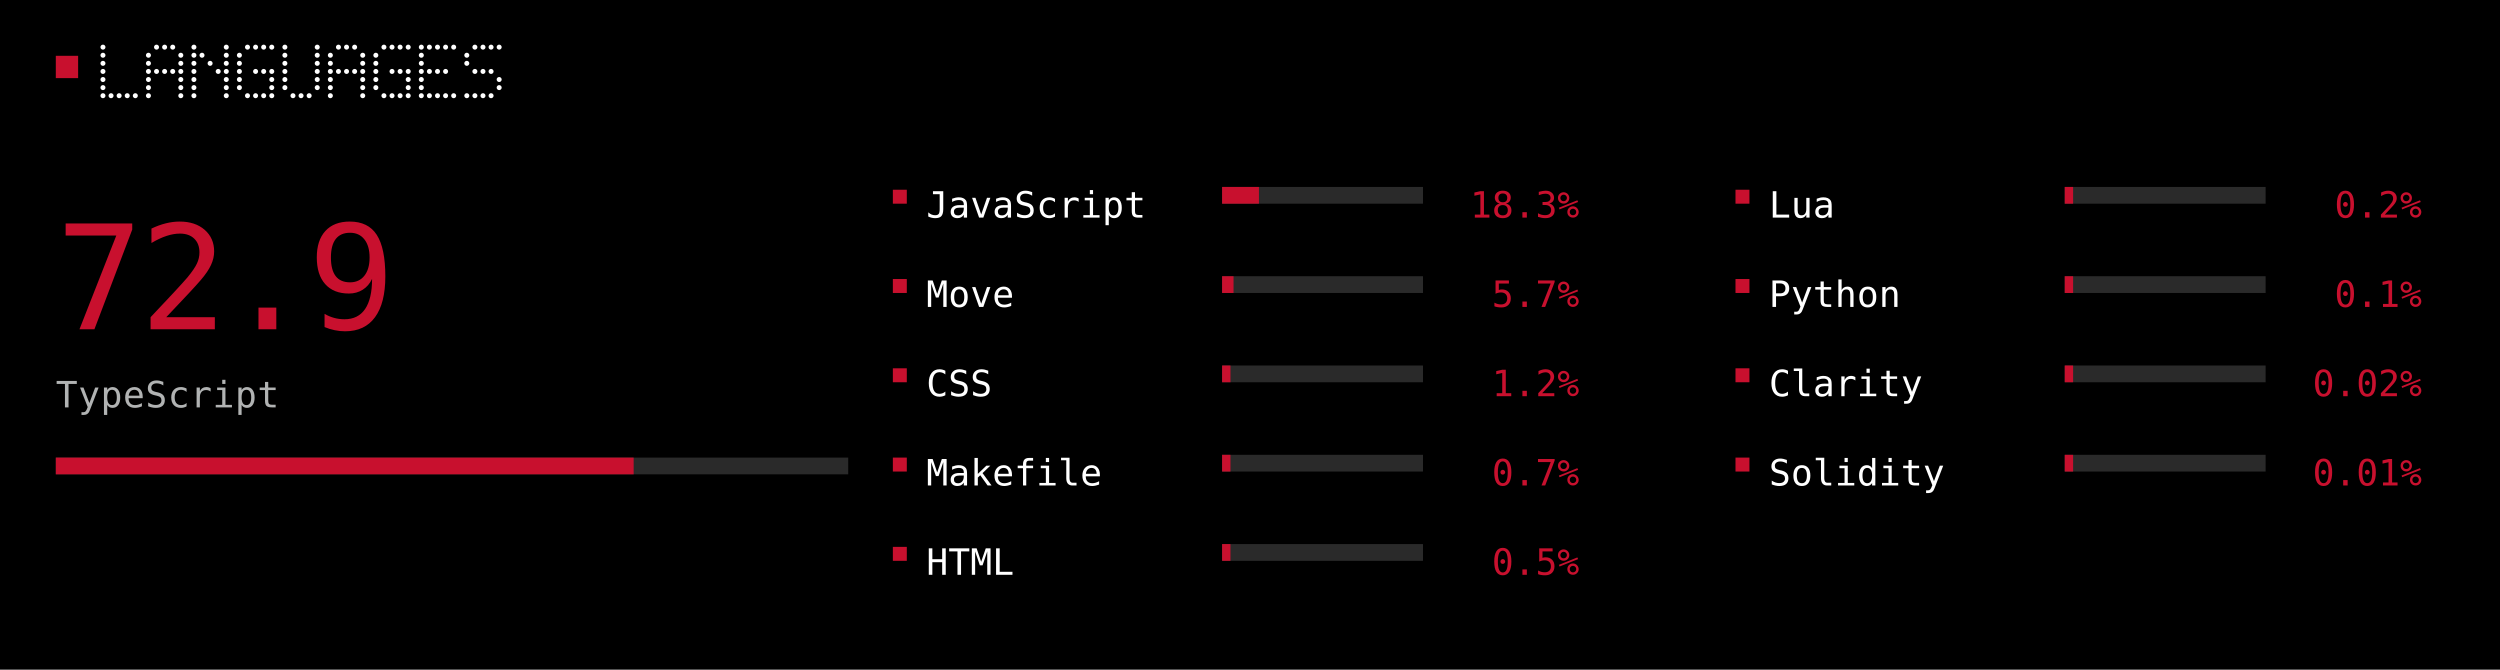
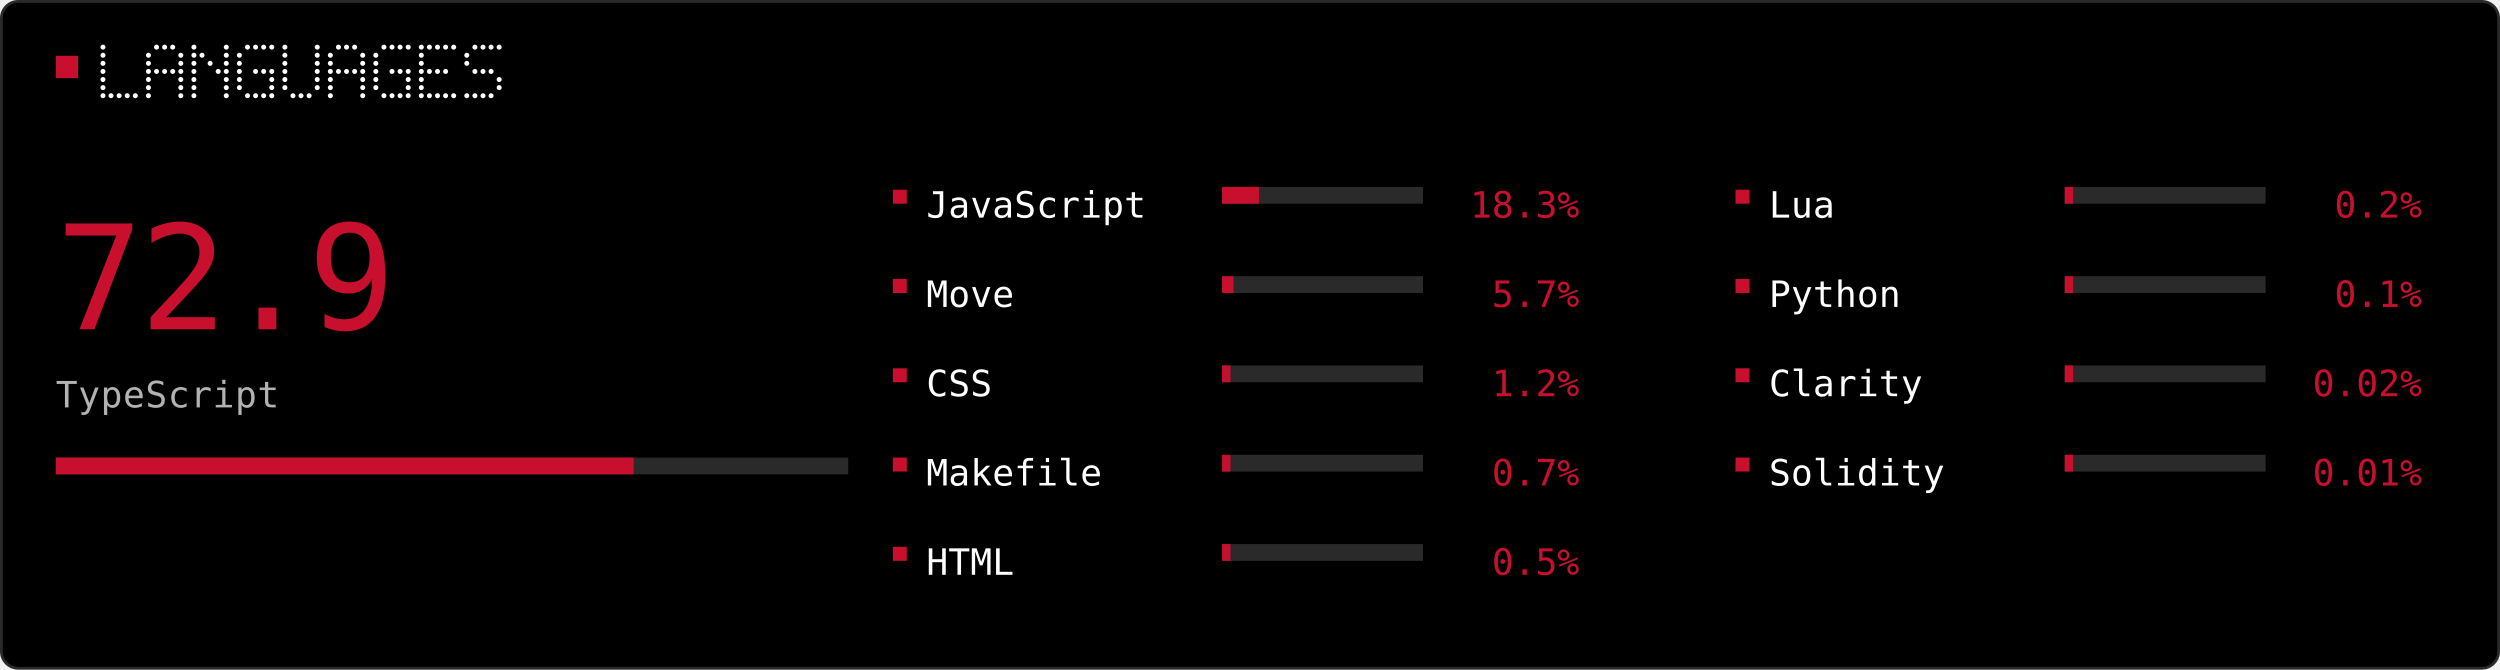
<svg xmlns="http://www.w3.org/2000/svg" width="896" height="240" viewBox="0 0 896 240" role="img">
-   <rect width="896" height="240" fill="#000000" />
+   <rect x="0.5" y="0.5" width="895" height="239" rx="6" fill="#000000" stroke="#2A2A2A" stroke-width="1" />
  <rect x="20" y="20" width="8" height="8" fill="#C8102E" />
  <circle cx="36.9" cy="16.9" r="0.90" fill="#FFFFFF" />
  <circle cx="36.9" cy="19.8" r="0.90" fill="#FFFFFF" />
  <circle cx="36.9" cy="22.7" r="0.90" fill="#FFFFFF" />
  <circle cx="36.9" cy="25.6" r="0.90" fill="#FFFFFF" />
  <circle cx="36.9" cy="28.5" r="0.90" fill="#FFFFFF" />
  <circle cx="36.9" cy="31.4" r="0.90" fill="#FFFFFF" />
  <circle cx="36.9" cy="34.3" r="0.90" fill="#FFFFFF" />
  <circle cx="39.8" cy="34.3" r="0.90" fill="#FFFFFF" />
  <circle cx="42.7" cy="34.3" r="0.90" fill="#FFFFFF" />
  <circle cx="45.6" cy="34.3" r="0.90" fill="#FFFFFF" />
  <circle cx="48.5" cy="34.3" r="0.90" fill="#FFFFFF" />
  <circle cx="56.1" cy="16.9" r="0.90" fill="#FFFFFF" />
  <circle cx="59.0" cy="16.9" r="0.90" fill="#FFFFFF" />
  <circle cx="61.9" cy="16.9" r="0.90" fill="#FFFFFF" />
  <circle cx="53.2" cy="19.8" r="0.90" fill="#FFFFFF" />
  <circle cx="64.8" cy="19.8" r="0.90" fill="#FFFFFF" />
  <circle cx="53.2" cy="22.7" r="0.90" fill="#FFFFFF" />
  <circle cx="64.8" cy="22.7" r="0.90" fill="#FFFFFF" />
  <circle cx="53.2" cy="25.6" r="0.90" fill="#FFFFFF" />
  <circle cx="56.1" cy="25.6" r="0.90" fill="#FFFFFF" />
  <circle cx="59.0" cy="25.6" r="0.90" fill="#FFFFFF" />
  <circle cx="61.9" cy="25.6" r="0.90" fill="#FFFFFF" />
  <circle cx="64.8" cy="25.6" r="0.90" fill="#FFFFFF" />
  <circle cx="53.2" cy="28.5" r="0.90" fill="#FFFFFF" />
  <circle cx="64.8" cy="28.5" r="0.90" fill="#FFFFFF" />
  <circle cx="53.2" cy="31.4" r="0.90" fill="#FFFFFF" />
  <circle cx="64.8" cy="31.4" r="0.90" fill="#FFFFFF" />
  <circle cx="53.2" cy="34.3" r="0.90" fill="#FFFFFF" />
  <circle cx="64.8" cy="34.3" r="0.90" fill="#FFFFFF" />
  <circle cx="69.5" cy="16.9" r="0.90" fill="#FFFFFF" />
  <circle cx="81.1" cy="16.9" r="0.90" fill="#FFFFFF" />
  <circle cx="69.5" cy="19.8" r="0.90" fill="#FFFFFF" />
  <circle cx="72.4" cy="19.8" r="0.90" fill="#FFFFFF" />
  <circle cx="81.1" cy="19.8" r="0.90" fill="#FFFFFF" />
  <circle cx="69.5" cy="22.7" r="0.90" fill="#FFFFFF" />
  <circle cx="75.3" cy="22.7" r="0.90" fill="#FFFFFF" />
  <circle cx="81.1" cy="22.7" r="0.90" fill="#FFFFFF" />
  <circle cx="69.5" cy="25.6" r="0.90" fill="#FFFFFF" />
  <circle cx="78.2" cy="25.6" r="0.90" fill="#FFFFFF" />
  <circle cx="81.1" cy="25.6" r="0.90" fill="#FFFFFF" />
  <circle cx="69.5" cy="28.5" r="0.90" fill="#FFFFFF" />
  <circle cx="81.1" cy="28.5" r="0.90" fill="#FFFFFF" />
  <circle cx="69.5" cy="31.4" r="0.90" fill="#FFFFFF" />
  <circle cx="81.1" cy="31.4" r="0.90" fill="#FFFFFF" />
  <circle cx="69.5" cy="34.3" r="0.90" fill="#FFFFFF" />
  <circle cx="81.1" cy="34.3" r="0.90" fill="#FFFFFF" />
  <circle cx="88.7" cy="16.9" r="0.90" fill="#FFFFFF" />
  <circle cx="91.6" cy="16.9" r="0.90" fill="#FFFFFF" />
  <circle cx="94.5" cy="16.9" r="0.90" fill="#FFFFFF" />
  <circle cx="97.4" cy="16.9" r="0.90" fill="#FFFFFF" />
  <circle cx="85.8" cy="19.8" r="0.90" fill="#FFFFFF" />
  <circle cx="85.8" cy="22.7" r="0.90" fill="#FFFFFF" />
  <circle cx="85.8" cy="25.6" r="0.90" fill="#FFFFFF" />
  <circle cx="91.6" cy="25.6" r="0.90" fill="#FFFFFF" />
  <circle cx="94.5" cy="25.6" r="0.90" fill="#FFFFFF" />
  <circle cx="97.4" cy="25.6" r="0.90" fill="#FFFFFF" />
  <circle cx="85.8" cy="28.5" r="0.90" fill="#FFFFFF" />
  <circle cx="97.4" cy="28.5" r="0.90" fill="#FFFFFF" />
  <circle cx="85.8" cy="31.4" r="0.90" fill="#FFFFFF" />
  <circle cx="97.4" cy="31.4" r="0.90" fill="#FFFFFF" />
  <circle cx="88.7" cy="34.3" r="0.90" fill="#FFFFFF" />
  <circle cx="91.6" cy="34.3" r="0.90" fill="#FFFFFF" />
  <circle cx="94.5" cy="34.3" r="0.90" fill="#FFFFFF" />
  <circle cx="97.4" cy="34.3" r="0.90" fill="#FFFFFF" />
  <circle cx="102.1" cy="16.9" r="0.90" fill="#FFFFFF" />
  <circle cx="113.7" cy="16.9" r="0.90" fill="#FFFFFF" />
  <circle cx="102.1" cy="19.8" r="0.90" fill="#FFFFFF" />
  <circle cx="113.7" cy="19.8" r="0.90" fill="#FFFFFF" />
  <circle cx="102.1" cy="22.7" r="0.90" fill="#FFFFFF" />
  <circle cx="113.7" cy="22.7" r="0.90" fill="#FFFFFF" />
  <circle cx="102.1" cy="25.6" r="0.90" fill="#FFFFFF" />
  <circle cx="113.7" cy="25.6" r="0.90" fill="#FFFFFF" />
  <circle cx="102.1" cy="28.5" r="0.90" fill="#FFFFFF" />
  <circle cx="113.7" cy="28.5" r="0.90" fill="#FFFFFF" />
  <circle cx="102.1" cy="31.4" r="0.90" fill="#FFFFFF" />
  <circle cx="113.7" cy="31.4" r="0.90" fill="#FFFFFF" />
  <circle cx="105.0" cy="34.3" r="0.90" fill="#FFFFFF" />
  <circle cx="107.9" cy="34.3" r="0.90" fill="#FFFFFF" />
  <circle cx="110.8" cy="34.3" r="0.90" fill="#FFFFFF" />
  <circle cx="121.3" cy="16.9" r="0.90" fill="#FFFFFF" />
  <circle cx="124.2" cy="16.9" r="0.90" fill="#FFFFFF" />
  <circle cx="127.1" cy="16.9" r="0.90" fill="#FFFFFF" />
  <circle cx="118.4" cy="19.8" r="0.90" fill="#FFFFFF" />
  <circle cx="130.0" cy="19.8" r="0.90" fill="#FFFFFF" />
  <circle cx="118.4" cy="22.7" r="0.90" fill="#FFFFFF" />
  <circle cx="130.0" cy="22.7" r="0.90" fill="#FFFFFF" />
  <circle cx="118.4" cy="25.6" r="0.90" fill="#FFFFFF" />
  <circle cx="121.3" cy="25.6" r="0.90" fill="#FFFFFF" />
  <circle cx="124.2" cy="25.6" r="0.90" fill="#FFFFFF" />
  <circle cx="127.1" cy="25.6" r="0.90" fill="#FFFFFF" />
  <circle cx="130.0" cy="25.6" r="0.90" fill="#FFFFFF" />
  <circle cx="118.4" cy="28.5" r="0.90" fill="#FFFFFF" />
  <circle cx="130.0" cy="28.5" r="0.90" fill="#FFFFFF" />
  <circle cx="118.4" cy="31.4" r="0.90" fill="#FFFFFF" />
  <circle cx="130.0" cy="31.4" r="0.90" fill="#FFFFFF" />
  <circle cx="118.4" cy="34.3" r="0.90" fill="#FFFFFF" />
  <circle cx="130.0" cy="34.3" r="0.90" fill="#FFFFFF" />
  <circle cx="137.6" cy="16.9" r="0.90" fill="#FFFFFF" />
  <circle cx="140.5" cy="16.9" r="0.90" fill="#FFFFFF" />
  <circle cx="143.4" cy="16.9" r="0.90" fill="#FFFFFF" />
  <circle cx="146.3" cy="16.9" r="0.90" fill="#FFFFFF" />
  <circle cx="134.7" cy="19.8" r="0.90" fill="#FFFFFF" />
  <circle cx="134.7" cy="22.7" r="0.90" fill="#FFFFFF" />
  <circle cx="134.7" cy="25.6" r="0.90" fill="#FFFFFF" />
  <circle cx="140.5" cy="25.6" r="0.90" fill="#FFFFFF" />
  <circle cx="143.4" cy="25.6" r="0.90" fill="#FFFFFF" />
  <circle cx="146.3" cy="25.6" r="0.90" fill="#FFFFFF" />
  <circle cx="134.7" cy="28.5" r="0.90" fill="#FFFFFF" />
  <circle cx="146.3" cy="28.5" r="0.90" fill="#FFFFFF" />
  <circle cx="134.7" cy="31.4" r="0.90" fill="#FFFFFF" />
  <circle cx="146.3" cy="31.4" r="0.90" fill="#FFFFFF" />
  <circle cx="137.6" cy="34.3" r="0.90" fill="#FFFFFF" />
  <circle cx="140.5" cy="34.3" r="0.90" fill="#FFFFFF" />
  <circle cx="143.4" cy="34.3" r="0.90" fill="#FFFFFF" />
  <circle cx="146.3" cy="34.3" r="0.90" fill="#FFFFFF" />
  <circle cx="151.0" cy="16.9" r="0.90" fill="#FFFFFF" />
  <circle cx="153.9" cy="16.9" r="0.90" fill="#FFFFFF" />
  <circle cx="156.8" cy="16.9" r="0.90" fill="#FFFFFF" />
  <circle cx="159.7" cy="16.9" r="0.90" fill="#FFFFFF" />
  <circle cx="162.6" cy="16.9" r="0.90" fill="#FFFFFF" />
  <circle cx="151.0" cy="19.8" r="0.90" fill="#FFFFFF" />
  <circle cx="151.0" cy="22.7" r="0.90" fill="#FFFFFF" />
  <circle cx="151.0" cy="25.6" r="0.90" fill="#FFFFFF" />
  <circle cx="153.9" cy="25.6" r="0.90" fill="#FFFFFF" />
  <circle cx="156.8" cy="25.6" r="0.90" fill="#FFFFFF" />
  <circle cx="159.7" cy="25.6" r="0.90" fill="#FFFFFF" />
  <circle cx="151.0" cy="28.5" r="0.90" fill="#FFFFFF" />
  <circle cx="151.0" cy="31.4" r="0.90" fill="#FFFFFF" />
  <circle cx="151.0" cy="34.3" r="0.90" fill="#FFFFFF" />
  <circle cx="153.9" cy="34.3" r="0.90" fill="#FFFFFF" />
  <circle cx="156.8" cy="34.3" r="0.90" fill="#FFFFFF" />
  <circle cx="159.7" cy="34.3" r="0.90" fill="#FFFFFF" />
  <circle cx="162.6" cy="34.3" r="0.90" fill="#FFFFFF" />
  <circle cx="170.2" cy="16.9" r="0.90" fill="#FFFFFF" />
  <circle cx="173.1" cy="16.9" r="0.90" fill="#FFFFFF" />
  <circle cx="176.0" cy="16.9" r="0.90" fill="#FFFFFF" />
  <circle cx="178.9" cy="16.9" r="0.90" fill="#FFFFFF" />
  <circle cx="167.3" cy="19.8" r="0.90" fill="#FFFFFF" />
  <circle cx="167.3" cy="22.7" r="0.90" fill="#FFFFFF" />
  <circle cx="170.2" cy="25.6" r="0.90" fill="#FFFFFF" />
  <circle cx="173.1" cy="25.6" r="0.90" fill="#FFFFFF" />
  <circle cx="176.0" cy="25.6" r="0.90" fill="#FFFFFF" />
  <circle cx="178.9" cy="28.5" r="0.90" fill="#FFFFFF" />
  <circle cx="178.9" cy="31.4" r="0.90" fill="#FFFFFF" />
  <circle cx="167.3" cy="34.3" r="0.90" fill="#FFFFFF" />
  <circle cx="170.2" cy="34.3" r="0.90" fill="#FFFFFF" />
  <circle cx="173.1" cy="34.3" r="0.90" fill="#FFFFFF" />
  <circle cx="176.0" cy="34.3" r="0.90" fill="#FFFFFF" />
  <text x="20" y="118" fill="#C8102E" text-anchor="start" font-family="ui-monospace, Geist Mono, monospace" font-size="52" letter-spacing="-1.2" dominant-baseline="auto">72.9</text>
  <text x="20" y="146" fill="#B1B3B3" text-anchor="start" font-family="ui-monospace, Geist Mono, monospace" font-size="13" letter-spacing="0.2" dominant-baseline="auto">TypeScript</text>
  <rect x="20.0" y="164.0" width="284.0" height="6" fill="#2A2A2A" />
  <rect x="20.0" y="164.0" width="207.1" height="6" fill="#C8102E" />
  <rect x="320.0" y="68" width="5" height="5" fill="#C8102E" />
  <text x="332.0" y="78" fill="#FFFFFF" text-anchor="start" font-family="ui-monospace, Geist Mono, monospace" font-size="13" letter-spacing="0.05" dominant-baseline="auto">JavaScript</text>
  <rect x="438.0" y="67.0" width="72.0" height="6" fill="#2A2A2A" />
  <rect x="438.0" y="67.0" width="13.2" height="6" fill="#C8102E" />
  <text x="566.0" y="78" fill="#C8102E" text-anchor="end" font-family="ui-monospace, Geist Mono, monospace" font-size="13" letter-spacing="0" dominant-baseline="auto">18.3%</text>
  <rect x="320.0" y="100" width="5" height="5" fill="#C8102E" />
  <text x="332.0" y="110" fill="#FFFFFF" text-anchor="start" font-family="ui-monospace, Geist Mono, monospace" font-size="13" letter-spacing="0.05" dominant-baseline="auto">Move</text>
  <rect x="438.0" y="99.0" width="72.0" height="6" fill="#2A2A2A" />
  <rect x="438.0" y="99.0" width="4.1" height="6" fill="#C8102E" />
  <text x="566.0" y="110" fill="#C8102E" text-anchor="end" font-family="ui-monospace, Geist Mono, monospace" font-size="13" letter-spacing="0" dominant-baseline="auto">5.7%</text>
  <rect x="320.0" y="132" width="5" height="5" fill="#C8102E" />
  <text x="332.0" y="142" fill="#FFFFFF" text-anchor="start" font-family="ui-monospace, Geist Mono, monospace" font-size="13" letter-spacing="0.05" dominant-baseline="auto">CSS</text>
  <rect x="438.0" y="131.0" width="72.0" height="6" fill="#2A2A2A" />
  <rect x="438.0" y="131.0" width="3.0" height="6" fill="#C8102E" />
  <text x="566.0" y="142" fill="#C8102E" text-anchor="end" font-family="ui-monospace, Geist Mono, monospace" font-size="13" letter-spacing="0" dominant-baseline="auto">1.2%</text>
  <rect x="320.0" y="164" width="5" height="5" fill="#C8102E" />
  <text x="332.0" y="174" fill="#FFFFFF" text-anchor="start" font-family="ui-monospace, Geist Mono, monospace" font-size="13" letter-spacing="0.05" dominant-baseline="auto">Makefile</text>
  <rect x="438.0" y="163.0" width="72.0" height="6" fill="#2A2A2A" />
  <rect x="438.0" y="163.0" width="3.0" height="6" fill="#C8102E" />
  <text x="566.0" y="174" fill="#C8102E" text-anchor="end" font-family="ui-monospace, Geist Mono, monospace" font-size="13" letter-spacing="0" dominant-baseline="auto">0.7%</text>
  <rect x="320.0" y="196" width="5" height="5" fill="#C8102E" />
  <text x="332.0" y="206" fill="#FFFFFF" text-anchor="start" font-family="ui-monospace, Geist Mono, monospace" font-size="13" letter-spacing="0.05" dominant-baseline="auto">HTML</text>
  <rect x="438.0" y="195.0" width="72.0" height="6" fill="#2A2A2A" />
  <rect x="438.0" y="195.0" width="3.0" height="6" fill="#C8102E" />
  <text x="566.0" y="206" fill="#C8102E" text-anchor="end" font-family="ui-monospace, Geist Mono, monospace" font-size="13" letter-spacing="0" dominant-baseline="auto">0.5%</text>
  <rect x="622.0" y="68" width="5" height="5" fill="#C8102E" />
  <text x="634.0" y="78" fill="#FFFFFF" text-anchor="start" font-family="ui-monospace, Geist Mono, monospace" font-size="13" letter-spacing="0.05" dominant-baseline="auto">Lua</text>
  <rect x="740.0" y="67.0" width="72.0" height="6" fill="#2A2A2A" />
  <rect x="740.0" y="67.0" width="3.0" height="6" fill="#C8102E" />
  <text x="868.0" y="78" fill="#C8102E" text-anchor="end" font-family="ui-monospace, Geist Mono, monospace" font-size="13" letter-spacing="0" dominant-baseline="auto">0.2%</text>
  <rect x="622.0" y="100" width="5" height="5" fill="#C8102E" />
  <text x="634.0" y="110" fill="#FFFFFF" text-anchor="start" font-family="ui-monospace, Geist Mono, monospace" font-size="13" letter-spacing="0.05" dominant-baseline="auto">Python</text>
  <rect x="740.0" y="99.0" width="72.0" height="6" fill="#2A2A2A" />
  <rect x="740.0" y="99.0" width="3.0" height="6" fill="#C8102E" />
  <text x="868.0" y="110" fill="#C8102E" text-anchor="end" font-family="ui-monospace, Geist Mono, monospace" font-size="13" letter-spacing="0" dominant-baseline="auto">0.1%</text>
  <rect x="622.0" y="132" width="5" height="5" fill="#C8102E" />
  <text x="634.0" y="142" fill="#FFFFFF" text-anchor="start" font-family="ui-monospace, Geist Mono, monospace" font-size="13" letter-spacing="0.05" dominant-baseline="auto">Clarity</text>
  <rect x="740.0" y="131.0" width="72.0" height="6" fill="#2A2A2A" />
  <rect x="740.0" y="131.0" width="3.0" height="6" fill="#C8102E" />
  <text x="868.0" y="142" fill="#C8102E" text-anchor="end" font-family="ui-monospace, Geist Mono, monospace" font-size="13" letter-spacing="0" dominant-baseline="auto">0.02%</text>
  <rect x="622.0" y="164" width="5" height="5" fill="#C8102E" />
  <text x="634.0" y="174" fill="#FFFFFF" text-anchor="start" font-family="ui-monospace, Geist Mono, monospace" font-size="13" letter-spacing="0.05" dominant-baseline="auto">Solidity</text>
  <rect x="740.0" y="163.0" width="72.0" height="6" fill="#2A2A2A" />
  <rect x="740.0" y="163.0" width="3.0" height="6" fill="#C8102E" />
  <text x="868.0" y="174" fill="#C8102E" text-anchor="end" font-family="ui-monospace, Geist Mono, monospace" font-size="13" letter-spacing="0" dominant-baseline="auto">0.01%</text>
</svg>
